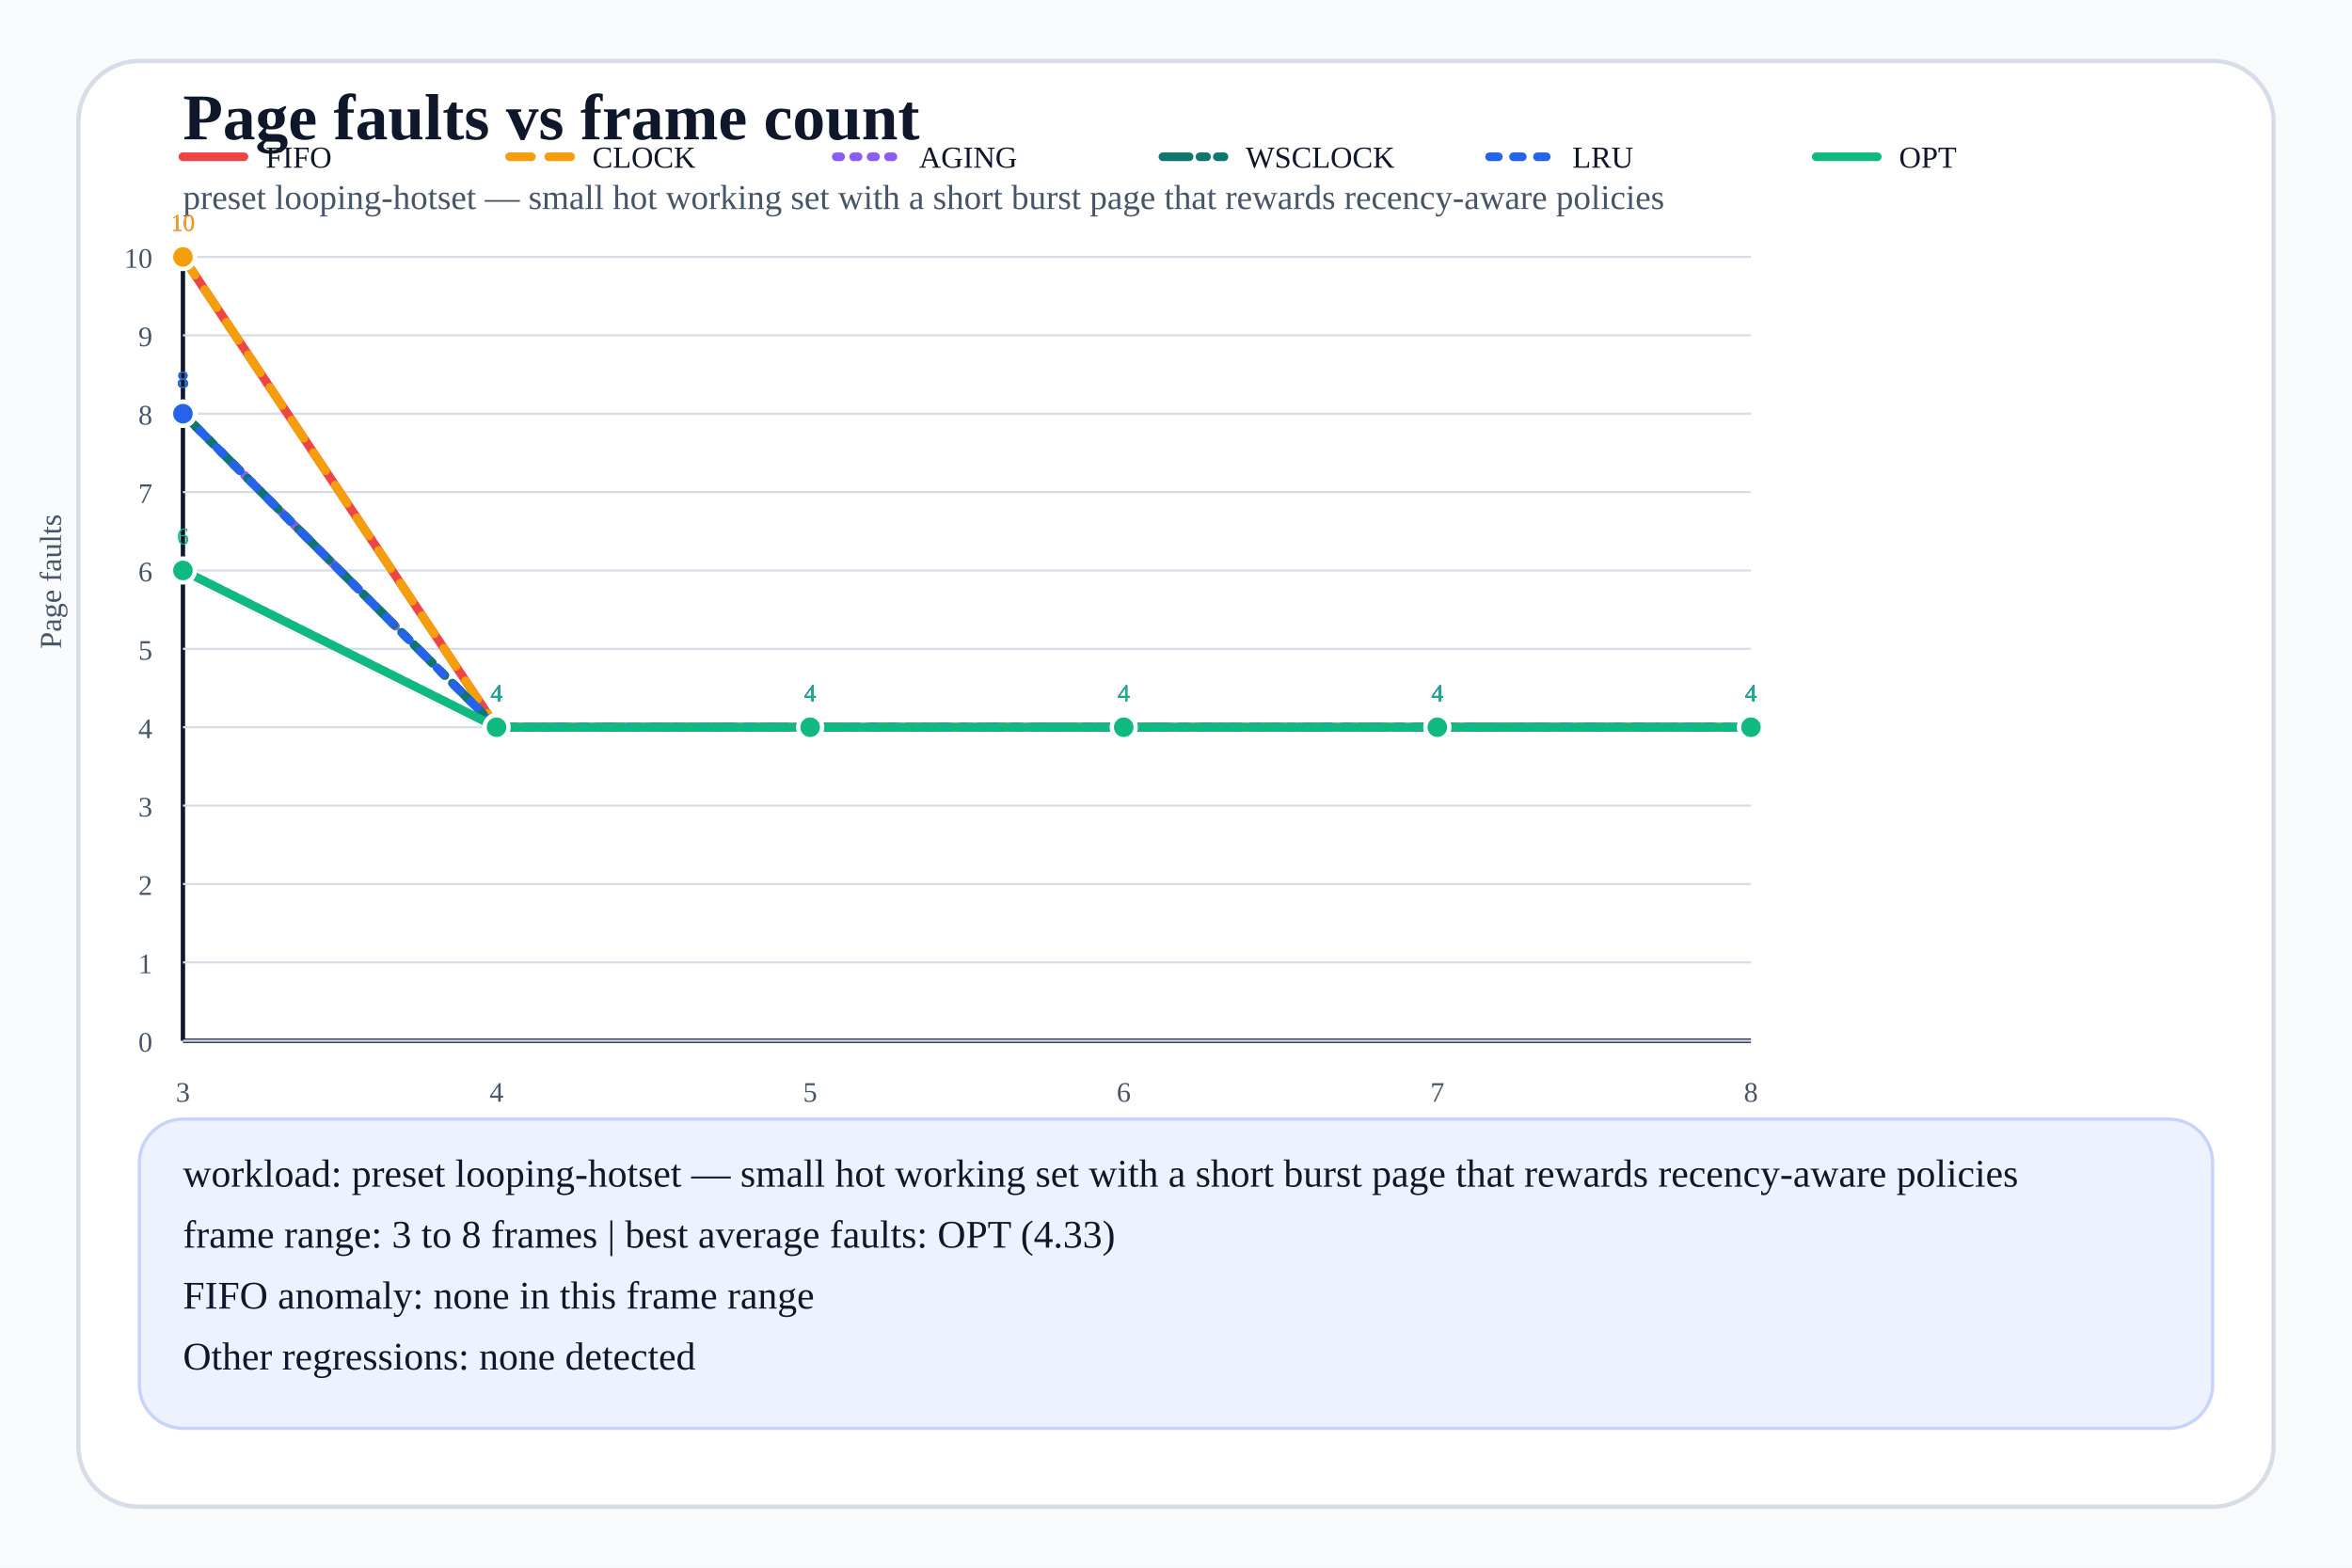
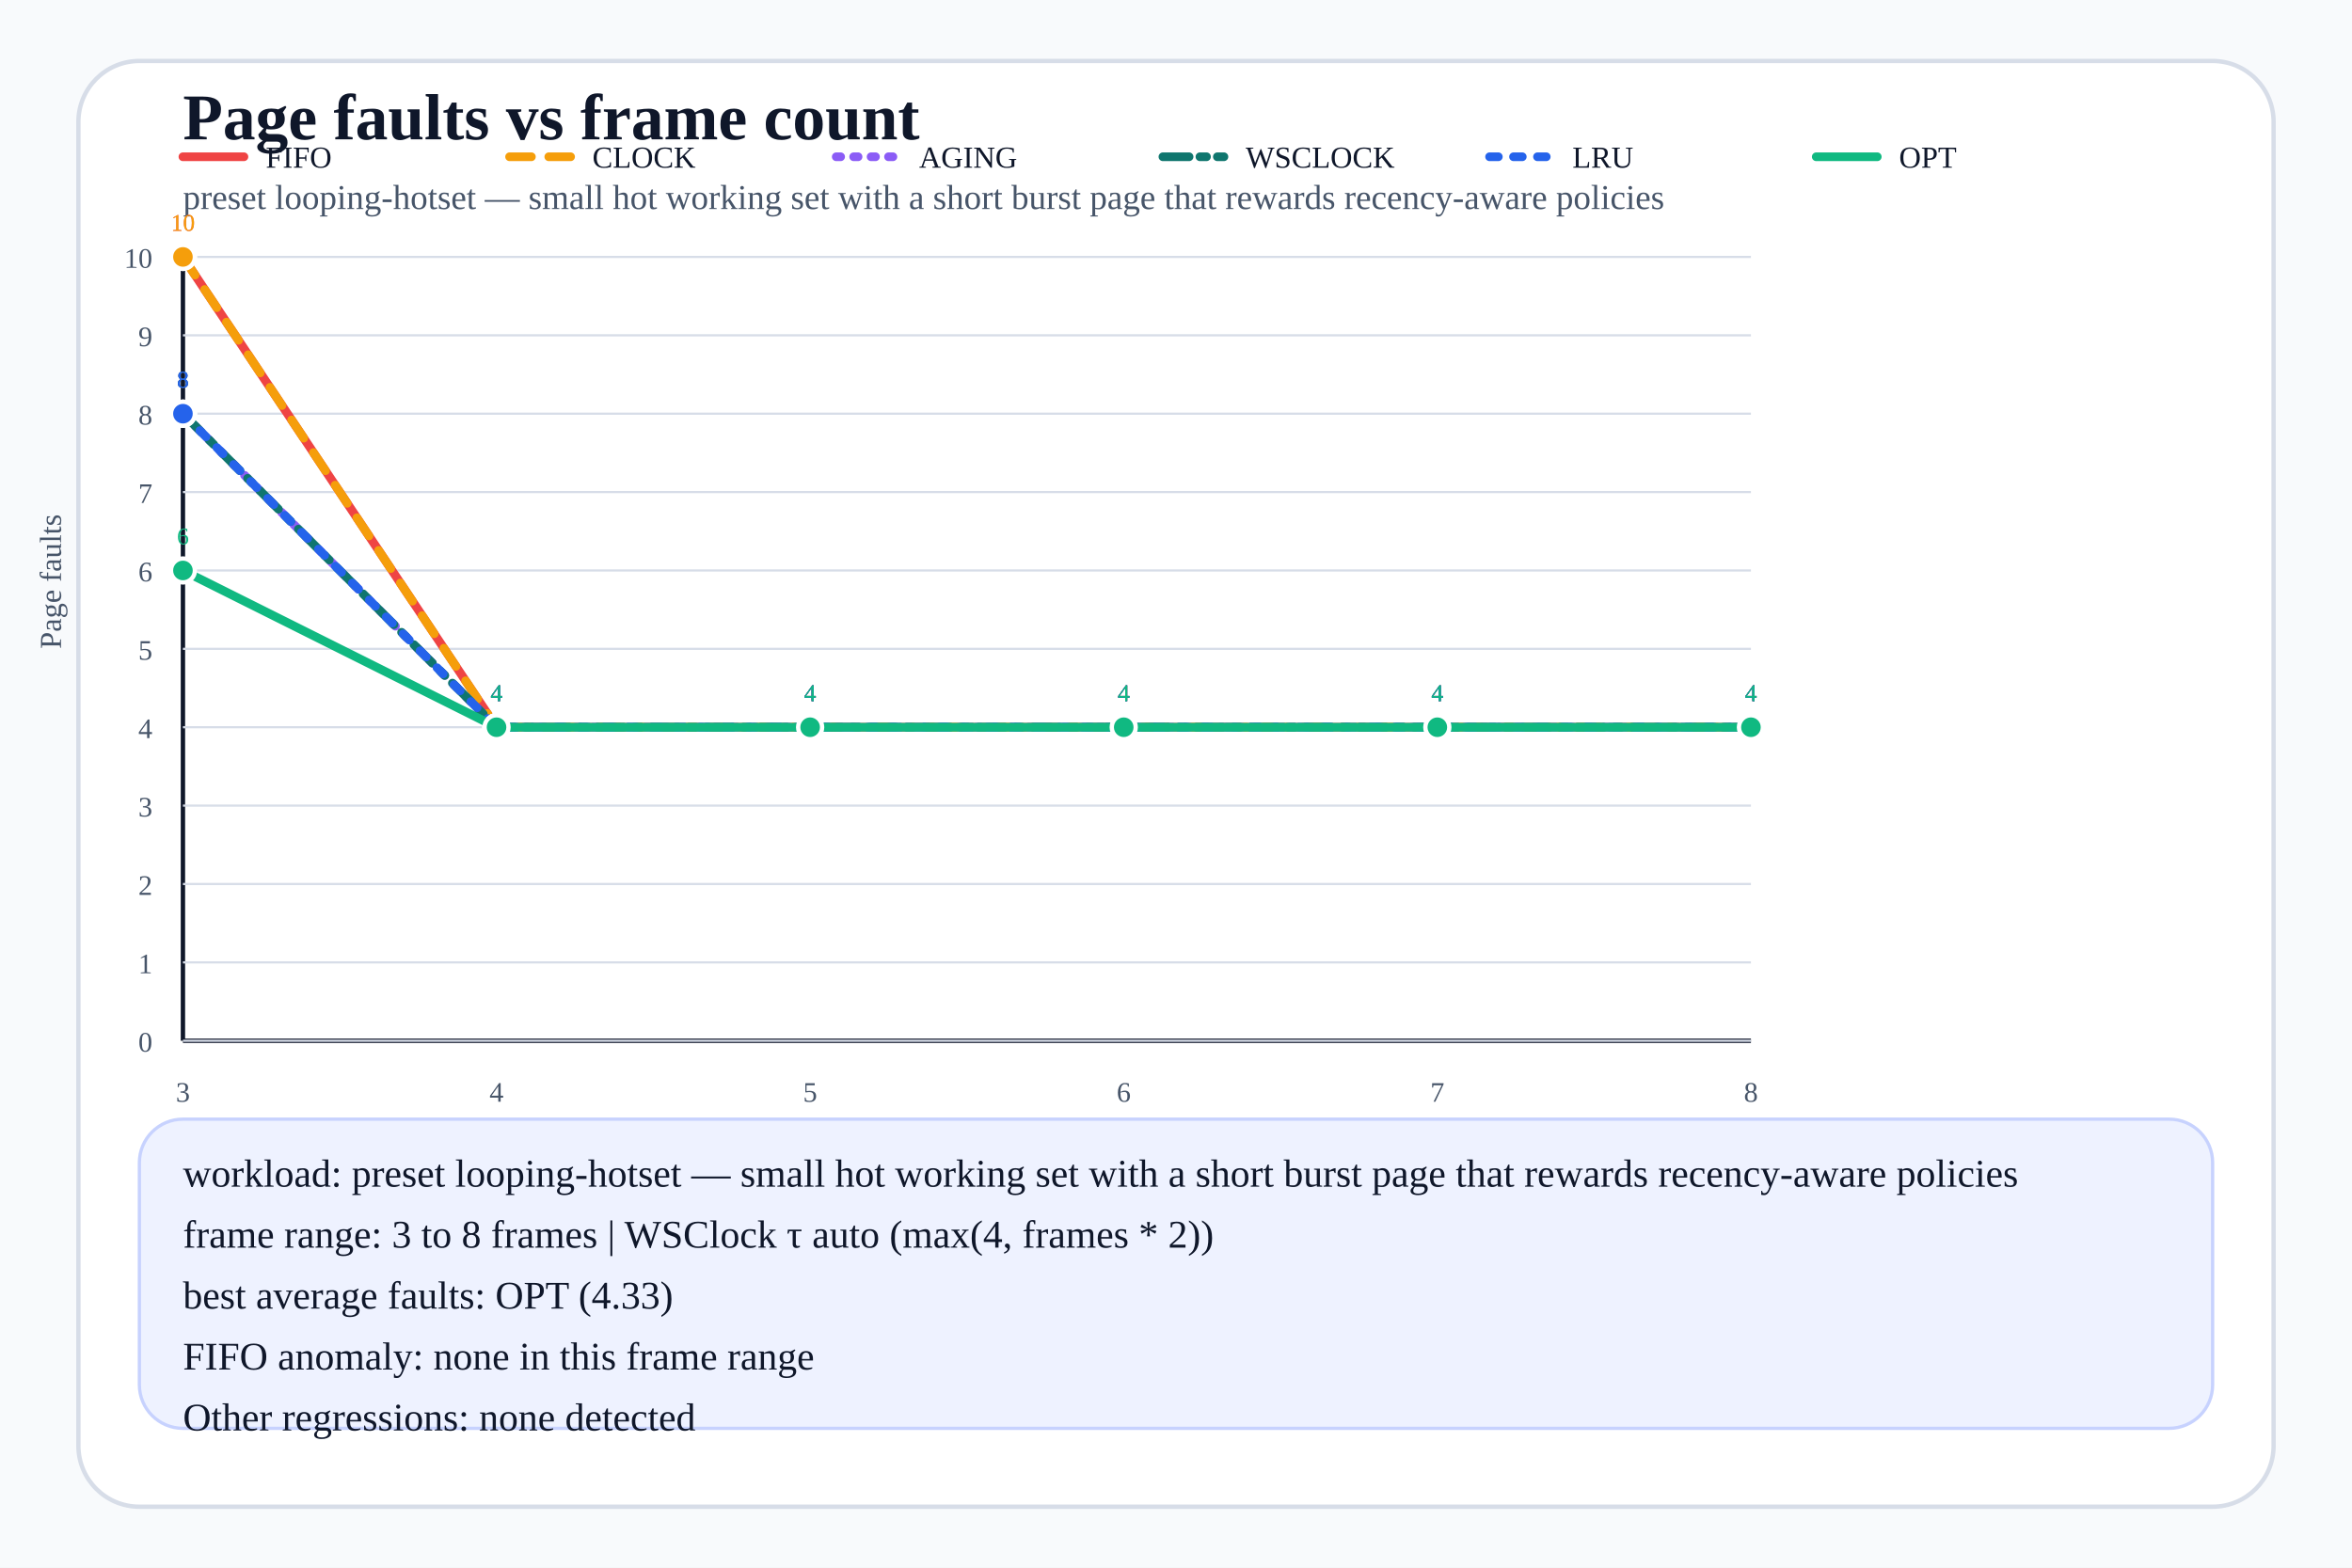
<svg xmlns="http://www.w3.org/2000/svg" width="1080" height="720" viewBox="0 0 1080 720" role="img" aria-labelledby="page-replacement-looping-hotset-title page-replacement-looping-hotset-desc">
  <rect width="100%" height="100%" fill="#f8fafc" />
  <rect x="36" y="28" width="1008" height="664" rx="28" fill="#ffffff" stroke="#d7dde8" stroke-width="2" />
  <text x="84" y="64" font-size="30" font-weight="700" fill="#0f172a">Page faults vs frame count</text>
  <text x="84" y="96" font-size="16" fill="#475569">preset looping-hotset — small hot working set with a short burst page that rewards recency-aware policies</text>
  <line x1="84" y1="72" x2="112" y2="72" stroke="#ef4444" stroke-width="4" stroke-linecap="round" />
  <text x="122" y="77" font-size="14" fill="#0f172a">FIFO</text>
  <line x1="234" y1="72" x2="262" y2="72" stroke="#f59e0b" stroke-width="4" stroke-linecap="round" stroke-dasharray="10 8" />
  <text x="272" y="77" font-size="14" fill="#0f172a">CLOCK</text>
  <line x1="384" y1="72" x2="412" y2="72" stroke="#8b5cf6" stroke-width="4" stroke-linecap="round" stroke-dasharray="2 6" />
  <text x="422" y="77" font-size="14" fill="#0f172a">AGING</text>
  <line x1="534" y1="72" x2="562" y2="72" stroke="#0f766e" stroke-width="4" stroke-linecap="round" stroke-dasharray="12 5 3 5" />
  <text x="572" y="77" font-size="14" fill="#0f172a">WSCLOCK</text>
  <line x1="684" y1="72" x2="712" y2="72" stroke="#2563eb" stroke-width="4" stroke-linecap="round" stroke-dasharray="4 7" />
  <text x="722" y="77" font-size="14" fill="#0f172a">LRU</text>
  <line x1="834" y1="72" x2="862" y2="72" stroke="#10b981" stroke-width="4" stroke-linecap="round" />
  <text x="872" y="77" font-size="14" fill="#0f172a">OPT</text>
  <line x1="84" y1="118" x2="84" y2="478" stroke="#0f172a" stroke-width="2" />
  <line x1="84" y1="478" x2="804" y2="478" stroke="#0f172a" stroke-width="2" />
  <line x1="84" y1="478.00" x2="804" y2="478.00" stroke="#d7dde8" stroke-width="1" />
  <text x="70" y="483.00" font-size="13" text-anchor="end" fill="#475569">0</text>
  <line x1="84" y1="442.00" x2="804" y2="442.00" stroke="#d7dde8" stroke-width="1" />
  <text x="70" y="447.00" font-size="13" text-anchor="end" fill="#475569">1</text>
  <line x1="84" y1="406.00" x2="804" y2="406.00" stroke="#d7dde8" stroke-width="1" />
  <text x="70" y="411.00" font-size="13" text-anchor="end" fill="#475569">2</text>
  <line x1="84" y1="370.00" x2="804" y2="370.00" stroke="#d7dde8" stroke-width="1" />
  <text x="70" y="375.00" font-size="13" text-anchor="end" fill="#475569">3</text>
  <line x1="84" y1="334.00" x2="804" y2="334.00" stroke="#d7dde8" stroke-width="1" />
  <text x="70" y="339.00" font-size="13" text-anchor="end" fill="#475569">4</text>
  <line x1="84" y1="298.00" x2="804" y2="298.00" stroke="#d7dde8" stroke-width="1" />
  <text x="70" y="303.00" font-size="13" text-anchor="end" fill="#475569">5</text>
  <line x1="84" y1="262.00" x2="804" y2="262.00" stroke="#d7dde8" stroke-width="1" />
  <text x="70" y="267.00" font-size="13" text-anchor="end" fill="#475569">6</text>
  <line x1="84" y1="226.00" x2="804" y2="226.00" stroke="#d7dde8" stroke-width="1" />
  <text x="70" y="231.00" font-size="13" text-anchor="end" fill="#475569">7</text>
  <line x1="84" y1="190.00" x2="804" y2="190.00" stroke="#d7dde8" stroke-width="1" />
  <text x="70" y="195.00" font-size="13" text-anchor="end" fill="#475569">8</text>
  <line x1="84" y1="154.00" x2="804" y2="154.00" stroke="#d7dde8" stroke-width="1" />
  <text x="70" y="159.00" font-size="13" text-anchor="end" fill="#475569">9</text>
  <line x1="84" y1="118.00" x2="804" y2="118.00" stroke="#d7dde8" stroke-width="1" />
  <text x="70" y="123.00" font-size="13" text-anchor="end" fill="#475569">10</text>
  <text x="84.00" y="506" font-size="13" text-anchor="middle" fill="#475569">3</text>
  <text x="228.00" y="506" font-size="13" text-anchor="middle" fill="#475569">4</text>
  <text x="372.00" y="506" font-size="13" text-anchor="middle" fill="#475569">5</text>
  <text x="516.00" y="506" font-size="13" text-anchor="middle" fill="#475569">6</text>
  <text x="660.00" y="506" font-size="13" text-anchor="middle" fill="#475569">7</text>
  <text x="804.00" y="506" font-size="13" text-anchor="middle" fill="#475569">8</text>
  <text x="444.00" y="534" font-size="14" text-anchor="middle" fill="#475569">Frames</text>
  <text x="28" y="298.00" font-size="14" fill="#475569" transform="rotate(-90 28 298.00)">Page faults</text>
  <polyline fill="none" stroke="#ef4444" stroke-width="4" stroke-linecap="round" stroke-linejoin="round" points="84.00,118.00 228.00,334.00 372.00,334.00 516.00,334.00 660.00,334.00 804.00,334.00" />
  <circle cx="84.00" cy="118.00" r="5.5" fill="#ef4444" stroke="#ffffff" stroke-width="2" />
  <text x="84.00" y="106.00" font-size="11" text-anchor="middle" fill="#ef4444">10</text>
  <circle cx="228.00" cy="334.00" r="5.5" fill="#ef4444" stroke="#ffffff" stroke-width="2" />
  <text x="228.00" y="322.00" font-size="11" text-anchor="middle" fill="#ef4444">4</text>
  <circle cx="372.00" cy="334.00" r="5.5" fill="#ef4444" stroke="#ffffff" stroke-width="2" />
  <text x="372.00" y="322.00" font-size="11" text-anchor="middle" fill="#ef4444">4</text>
  <circle cx="516.00" cy="334.00" r="5.5" fill="#ef4444" stroke="#ffffff" stroke-width="2" />
  <text x="516.00" y="322.00" font-size="11" text-anchor="middle" fill="#ef4444">4</text>
  <circle cx="660.00" cy="334.00" r="5.5" fill="#ef4444" stroke="#ffffff" stroke-width="2" />
  <text x="660.00" y="322.00" font-size="11" text-anchor="middle" fill="#ef4444">4</text>
  <circle cx="804.00" cy="334.00" r="5.5" fill="#ef4444" stroke="#ffffff" stroke-width="2" />
  <text x="804.00" y="322.00" font-size="11" text-anchor="middle" fill="#ef4444">4</text>
  <polyline fill="none" stroke="#f59e0b" stroke-width="4" stroke-linecap="round" stroke-linejoin="round" points="84.00,118.00 228.00,334.00 372.00,334.00 516.00,334.00 660.00,334.00 804.00,334.00" stroke-dasharray="10 8" />
  <circle cx="84.00" cy="118.00" r="5.5" fill="#f59e0b" stroke="#ffffff" stroke-width="2" />
  <text x="84.00" y="106.00" font-size="11" text-anchor="middle" fill="#f59e0b">10</text>
  <circle cx="228.00" cy="334.00" r="5.5" fill="#f59e0b" stroke="#ffffff" stroke-width="2" />
  <text x="228.00" y="322.00" font-size="11" text-anchor="middle" fill="#f59e0b">4</text>
  <circle cx="372.00" cy="334.00" r="5.5" fill="#f59e0b" stroke="#ffffff" stroke-width="2" />
  <text x="372.00" y="322.00" font-size="11" text-anchor="middle" fill="#f59e0b">4</text>
  <circle cx="516.00" cy="334.00" r="5.5" fill="#f59e0b" stroke="#ffffff" stroke-width="2" />
  <text x="516.00" y="322.00" font-size="11" text-anchor="middle" fill="#f59e0b">4</text>
  <circle cx="660.00" cy="334.00" r="5.5" fill="#f59e0b" stroke="#ffffff" stroke-width="2" />
  <text x="660.00" y="322.00" font-size="11" text-anchor="middle" fill="#f59e0b">4</text>
  <circle cx="804.00" cy="334.00" r="5.5" fill="#f59e0b" stroke="#ffffff" stroke-width="2" />
  <text x="804.00" y="322.00" font-size="11" text-anchor="middle" fill="#f59e0b">4</text>
  <polyline fill="none" stroke="#8b5cf6" stroke-width="4" stroke-linecap="round" stroke-linejoin="round" points="84.00,190.00 228.00,334.00 372.00,334.00 516.00,334.00 660.00,334.00 804.00,334.00" stroke-dasharray="2 6" />
  <circle cx="84.00" cy="190.00" r="5.5" fill="#8b5cf6" stroke="#ffffff" stroke-width="2" />
  <text x="84.00" y="178.00" font-size="11" text-anchor="middle" fill="#8b5cf6">8</text>
  <circle cx="228.00" cy="334.00" r="5.5" fill="#8b5cf6" stroke="#ffffff" stroke-width="2" />
  <text x="228.00" y="322.00" font-size="11" text-anchor="middle" fill="#8b5cf6">4</text>
  <circle cx="372.00" cy="334.00" r="5.5" fill="#8b5cf6" stroke="#ffffff" stroke-width="2" />
  <text x="372.00" y="322.00" font-size="11" text-anchor="middle" fill="#8b5cf6">4</text>
  <circle cx="516.00" cy="334.00" r="5.5" fill="#8b5cf6" stroke="#ffffff" stroke-width="2" />
  <text x="516.00" y="322.00" font-size="11" text-anchor="middle" fill="#8b5cf6">4</text>
  <circle cx="660.00" cy="334.00" r="5.5" fill="#8b5cf6" stroke="#ffffff" stroke-width="2" />
  <text x="660.00" y="322.00" font-size="11" text-anchor="middle" fill="#8b5cf6">4</text>
  <circle cx="804.00" cy="334.00" r="5.5" fill="#8b5cf6" stroke="#ffffff" stroke-width="2" />
  <text x="804.00" y="322.00" font-size="11" text-anchor="middle" fill="#8b5cf6">4</text>
  <polyline fill="none" stroke="#0f766e" stroke-width="4" stroke-linecap="round" stroke-linejoin="round" points="84.00,190.00 228.00,334.00 372.00,334.00 516.00,334.00 660.00,334.00 804.00,334.00" stroke-dasharray="12 5 3 5" />
  <circle cx="84.00" cy="190.00" r="5.5" fill="#0f766e" stroke="#ffffff" stroke-width="2" />
  <text x="84.00" y="178.00" font-size="11" text-anchor="middle" fill="#0f766e">8</text>
  <circle cx="228.00" cy="334.00" r="5.5" fill="#0f766e" stroke="#ffffff" stroke-width="2" />
  <text x="228.00" y="322.00" font-size="11" text-anchor="middle" fill="#0f766e">4</text>
  <circle cx="372.00" cy="334.00" r="5.5" fill="#0f766e" stroke="#ffffff" stroke-width="2" />
  <text x="372.00" y="322.00" font-size="11" text-anchor="middle" fill="#0f766e">4</text>
  <circle cx="516.00" cy="334.00" r="5.5" fill="#0f766e" stroke="#ffffff" stroke-width="2" />
  <text x="516.00" y="322.00" font-size="11" text-anchor="middle" fill="#0f766e">4</text>
  <circle cx="660.00" cy="334.00" r="5.5" fill="#0f766e" stroke="#ffffff" stroke-width="2" />
  <text x="660.00" y="322.00" font-size="11" text-anchor="middle" fill="#0f766e">4</text>
  <circle cx="804.00" cy="334.00" r="5.5" fill="#0f766e" stroke="#ffffff" stroke-width="2" />
  <text x="804.00" y="322.00" font-size="11" text-anchor="middle" fill="#0f766e">4</text>
  <polyline fill="none" stroke="#2563eb" stroke-width="4" stroke-linecap="round" stroke-linejoin="round" points="84.00,190.00 228.00,334.00 372.00,334.00 516.00,334.00 660.00,334.00 804.00,334.00" stroke-dasharray="4 7" />
  <circle cx="84.00" cy="190.00" r="5.5" fill="#2563eb" stroke="#ffffff" stroke-width="2" />
  <text x="84.00" y="178.00" font-size="11" text-anchor="middle" fill="#2563eb">8</text>
  <circle cx="228.00" cy="334.00" r="5.5" fill="#2563eb" stroke="#ffffff" stroke-width="2" />
  <text x="228.00" y="322.00" font-size="11" text-anchor="middle" fill="#2563eb">4</text>
  <circle cx="372.00" cy="334.00" r="5.5" fill="#2563eb" stroke="#ffffff" stroke-width="2" />
  <text x="372.00" y="322.00" font-size="11" text-anchor="middle" fill="#2563eb">4</text>
  <circle cx="516.00" cy="334.00" r="5.5" fill="#2563eb" stroke="#ffffff" stroke-width="2" />
  <text x="516.00" y="322.00" font-size="11" text-anchor="middle" fill="#2563eb">4</text>
  <circle cx="660.00" cy="334.00" r="5.5" fill="#2563eb" stroke="#ffffff" stroke-width="2" />
  <text x="660.00" y="322.00" font-size="11" text-anchor="middle" fill="#2563eb">4</text>
  <circle cx="804.00" cy="334.00" r="5.5" fill="#2563eb" stroke="#ffffff" stroke-width="2" />
  <text x="804.00" y="322.00" font-size="11" text-anchor="middle" fill="#2563eb">4</text>
  <polyline fill="none" stroke="#10b981" stroke-width="4" stroke-linecap="round" stroke-linejoin="round" points="84.00,262.00 228.00,334.00 372.00,334.00 516.00,334.00 660.00,334.00 804.00,334.00" />
  <circle cx="84.00" cy="262.00" r="5.5" fill="#10b981" stroke="#ffffff" stroke-width="2" />
  <text x="84.00" y="250.00" font-size="11" text-anchor="middle" fill="#10b981">6</text>
  <circle cx="228.00" cy="334.00" r="5.5" fill="#10b981" stroke="#ffffff" stroke-width="2" />
  <text x="228.00" y="322.00" font-size="11" text-anchor="middle" fill="#10b981">4</text>
  <circle cx="372.00" cy="334.00" r="5.5" fill="#10b981" stroke="#ffffff" stroke-width="2" />
  <text x="372.00" y="322.00" font-size="11" text-anchor="middle" fill="#10b981">4</text>
  <circle cx="516.00" cy="334.00" r="5.5" fill="#10b981" stroke="#ffffff" stroke-width="2" />
  <text x="516.00" y="322.00" font-size="11" text-anchor="middle" fill="#10b981">4</text>
  <circle cx="660.00" cy="334.00" r="5.5" fill="#10b981" stroke="#ffffff" stroke-width="2" />
  <text x="660.00" y="322.00" font-size="11" text-anchor="middle" fill="#10b981">4</text>
  <circle cx="804.00" cy="334.00" r="5.5" fill="#10b981" stroke="#ffffff" stroke-width="2" />
  <text x="804.00" y="322.00" font-size="11" text-anchor="middle" fill="#10b981">4</text>
  <rect x="64" y="514" width="952" height="142" rx="20" fill="#eef2ff" stroke="#c7d2fe" stroke-width="1.5" />
  <text x="84" y="545" font-size="18" fill="#0f172a">workload: preset looping-hotset — small hot working set with a short burst page that rewards recency-aware policies</text>
-   <text x="84" y="573" font-size="18" fill="#0f172a">frame range: 3 to 8 frames | best average faults: OPT (4.33)</text>
-   <text x="84" y="601" font-size="18" fill="#0f172a">FIFO anomaly: none in this frame range</text>
-   <text x="84" y="629" font-size="18" fill="#0f172a">Other regressions: none detected</text>
+   <text x="84" y="573" font-size="18" fill="#0f172a">frame range: 3 to 8 frames | WSClock τ auto (max(4, frames * 2))</text>
+   <text x="84" y="601" font-size="18" fill="#0f172a">best average faults: OPT (4.33)</text>
+   <text x="84" y="629" font-size="18" fill="#0f172a">FIFO anomaly: none in this frame range</text>
+   <text x="84" y="657" font-size="18" fill="#0f172a">Other regressions: none detected</text>
</svg>
